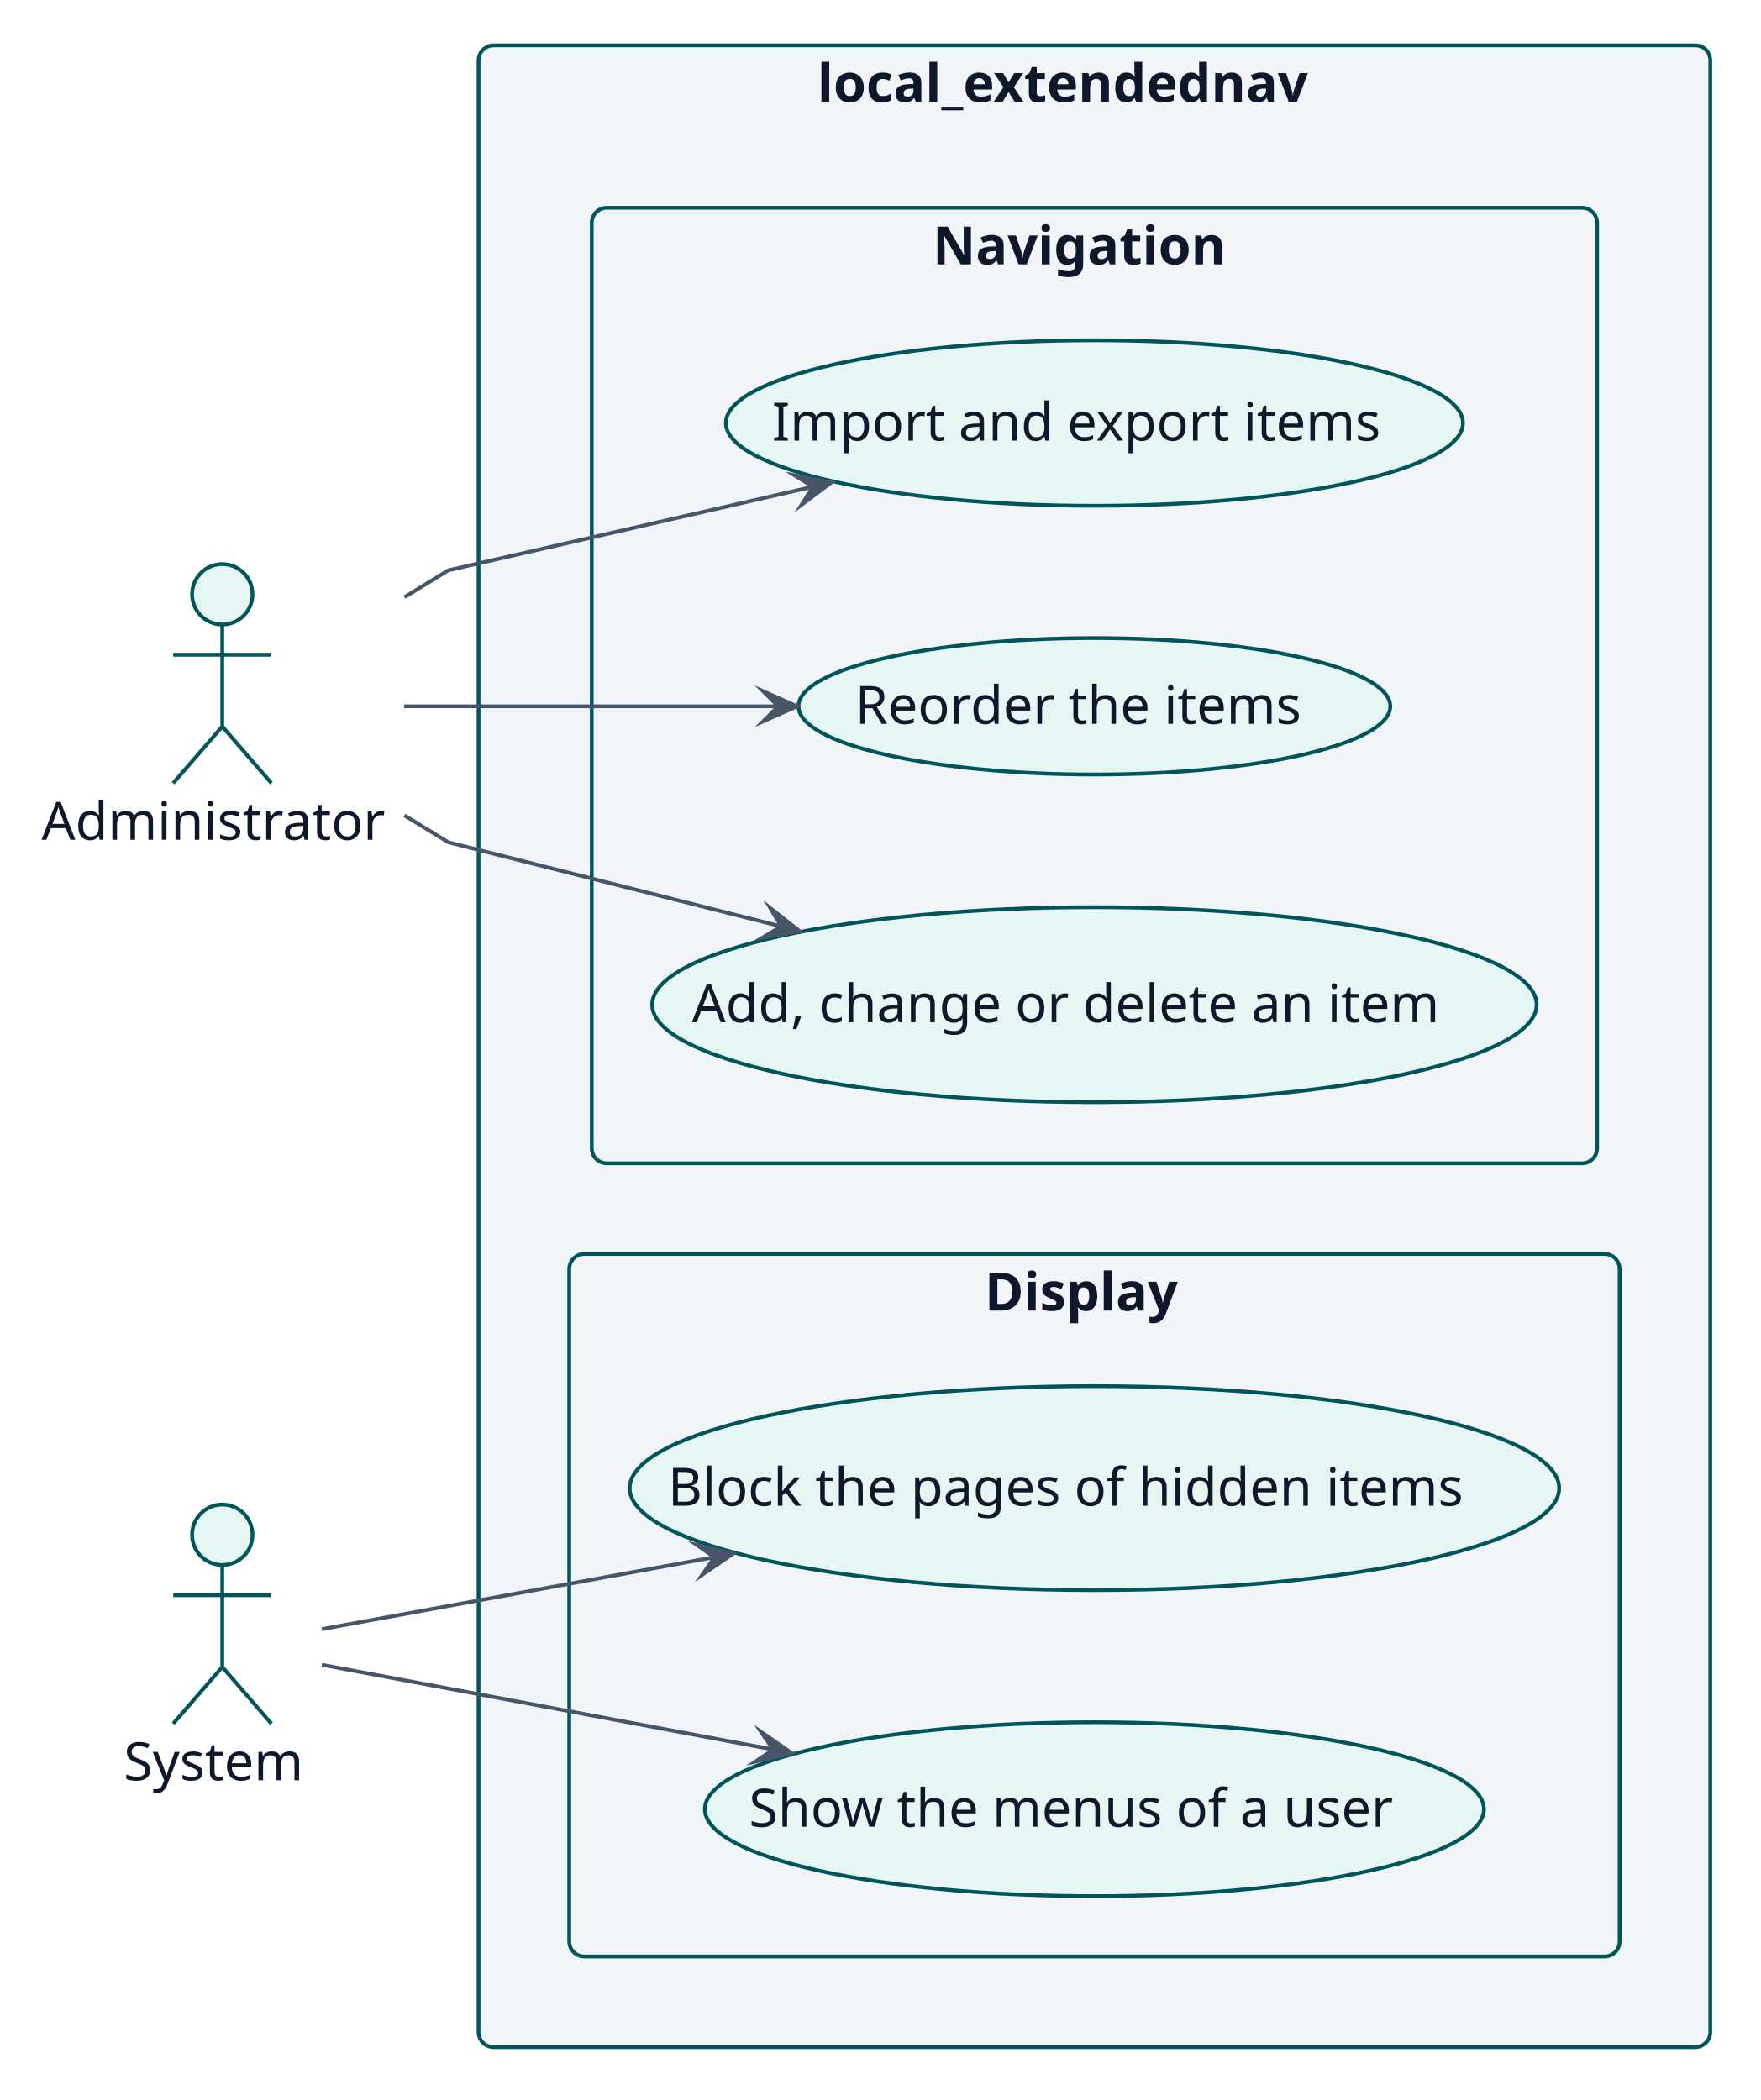
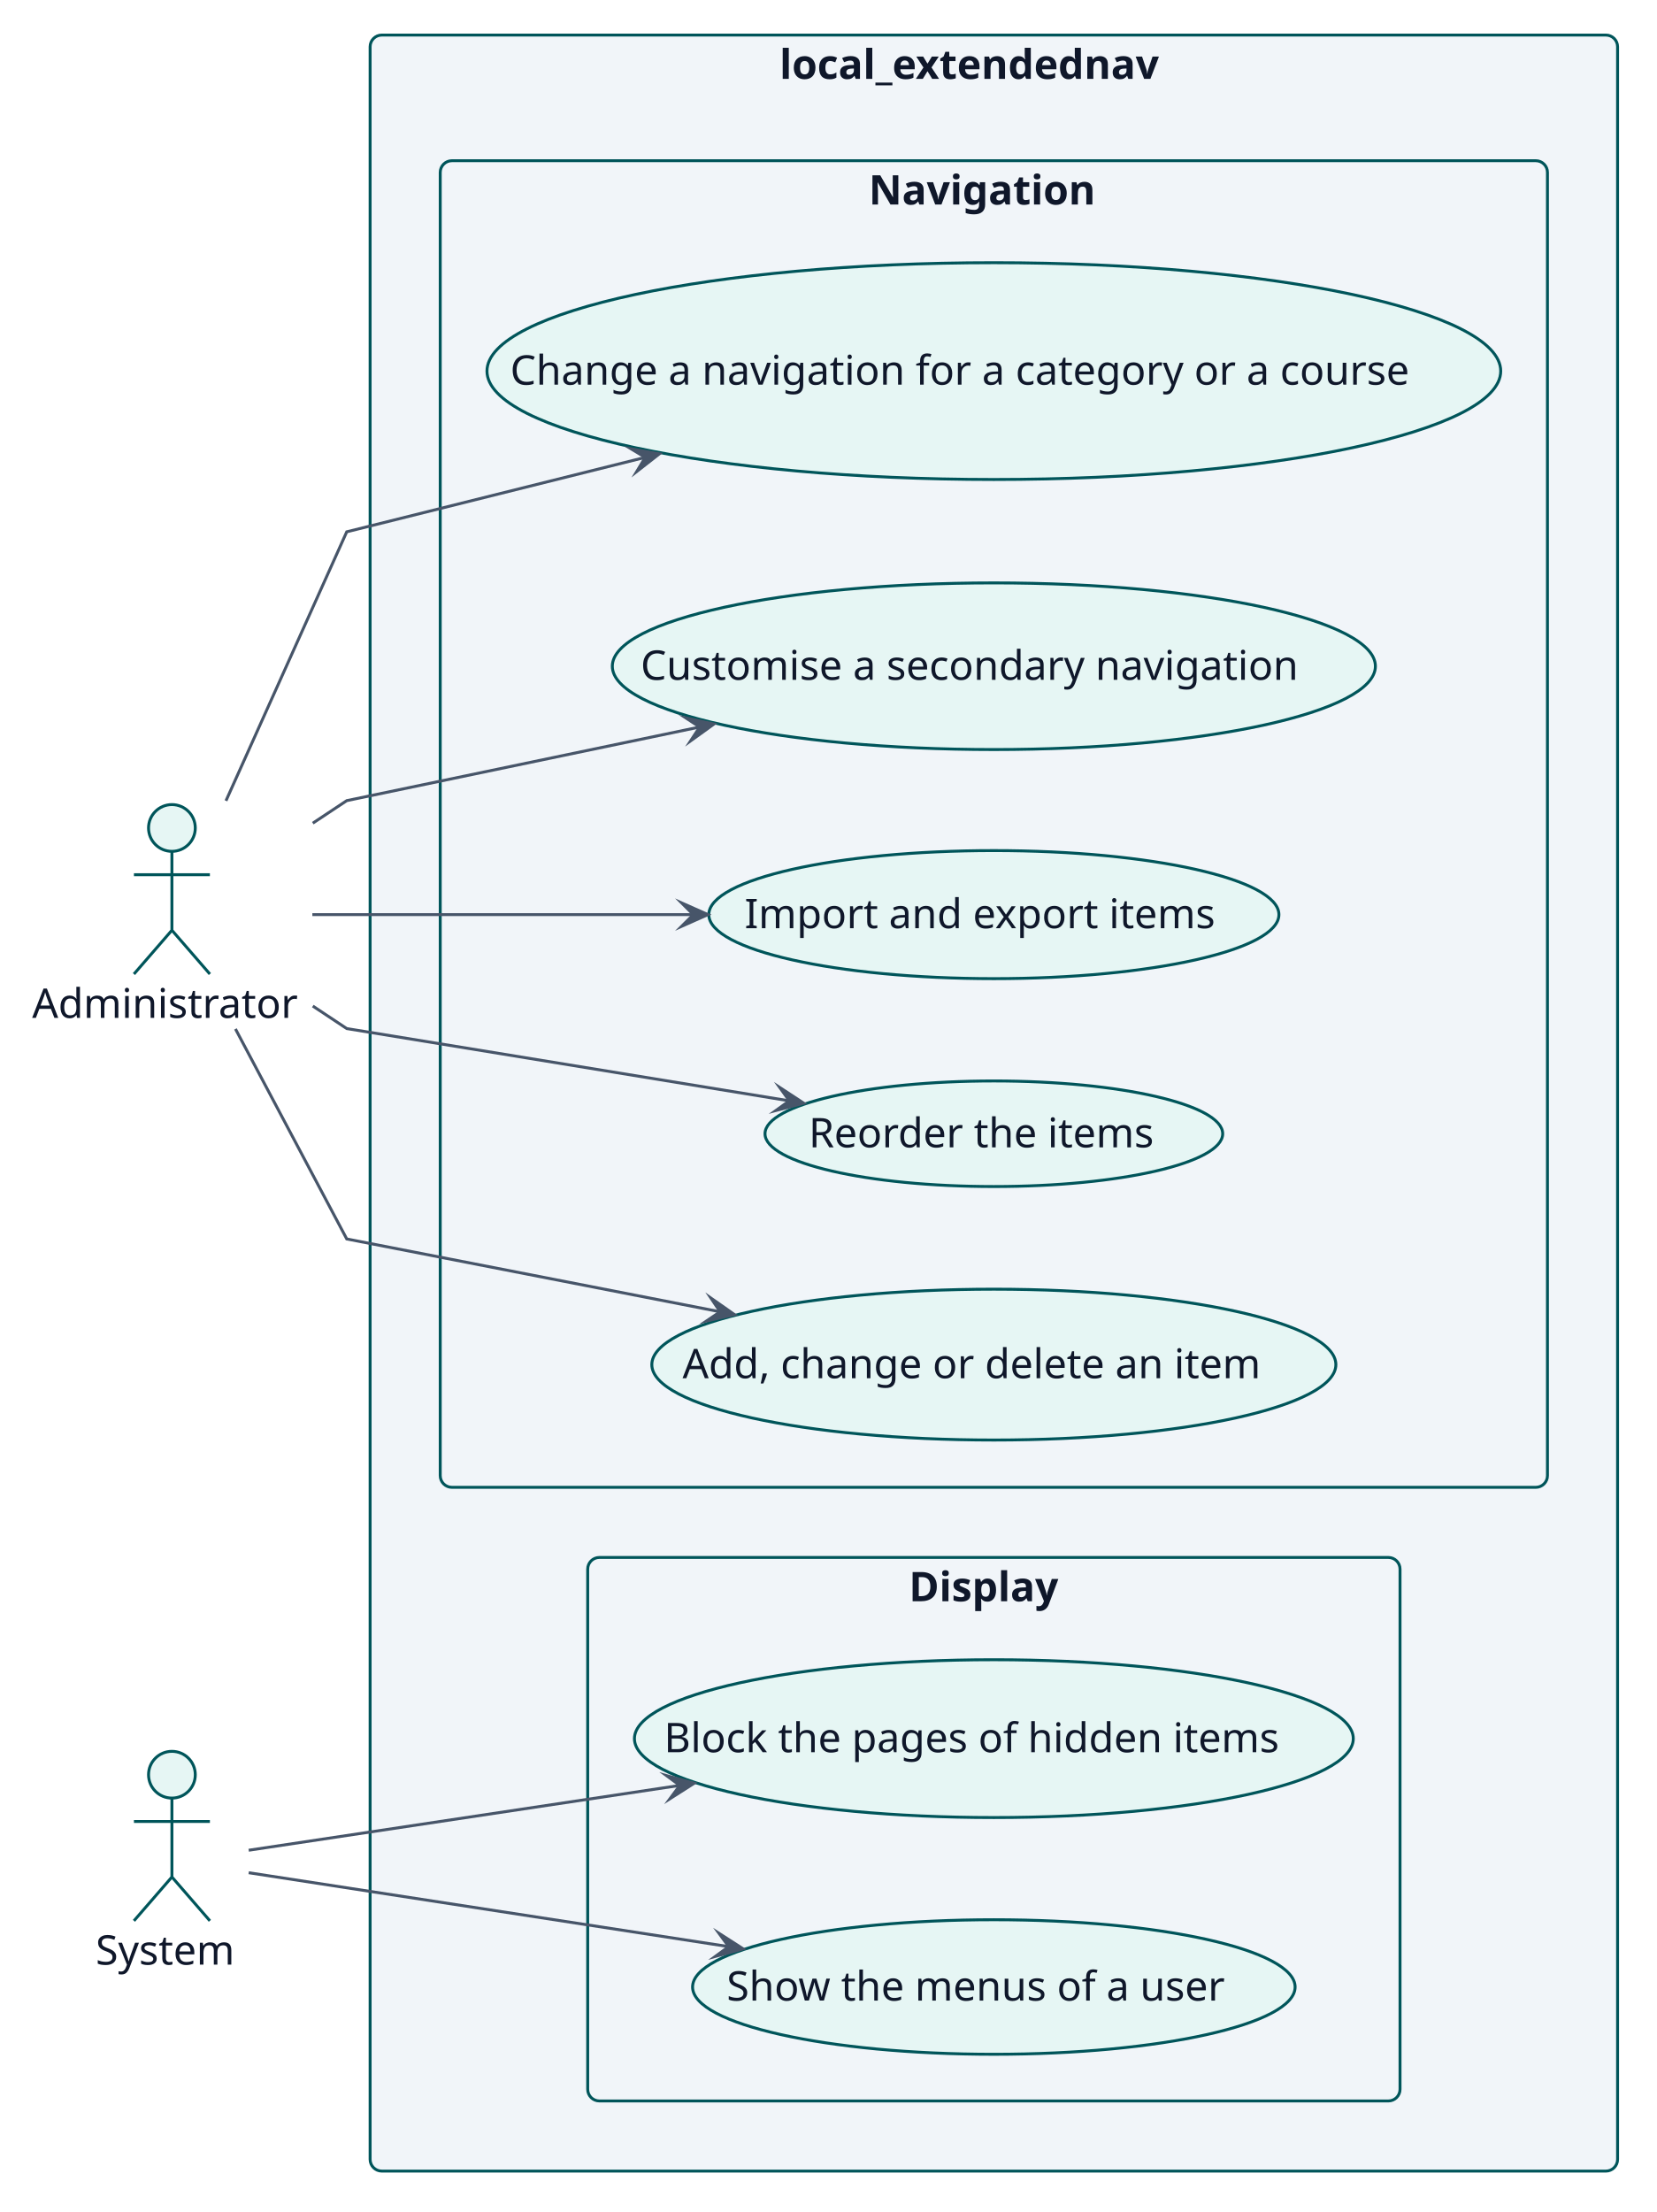
- <svg xmlns="http://www.w3.org/2000/svg" version="1.1" data-diagram-type="DESCRIPTION" style="width:466px;height:556px;background:#FFFFFF;" width="466px" height="556px" viewBox="0 0 466 556" zoomAndPan="magnify" preserveAspectRatio="none" contentStyleType="text/css">
+ <svg xmlns="http://www.w3.org/2000/svg" version="1.1" data-diagram-type="DESCRIPTION" style="width:567px;height:757px;background:#FFFFFF;" width="567px" height="757px" viewBox="0 0 567 757" zoomAndPan="magnify" preserveAspectRatio="none" contentStyleType="text/css">
  <defs />
  <g font-family="sans-serif" lengthAdjust="spacing">
    <g class="cluster" data-qualified-name="local_extendednav" id="ent0003" data-source-line="112">
-       <rect x="126.68" y="12" width="326.05" height="530" fill="#F1F5F9" style="stroke:#00555A;stroke-width:1;" rx="4" ry="4" />
-       <text x="216.345" y="26.995" fill="#0F172A" font-size="14" textLength="146.72" font-weight="700" font-family="IBM Plex Sans">local_extendednav</text>
+       <rect x="126.68" y="12" width="426.97" height="731" fill="#F1F5F9" style="stroke:#00555A;stroke-width:1;" rx="4" ry="4" />
+       <text x="266.805" y="26.995" fill="#0F172A" font-size="14" textLength="146.72" font-weight="700" font-family="IBM Plex Sans">local_extendednav</text>
    </g>
    <g class="cluster" data-qualified-name="local_extendednav.Navigation" id="ent0004" data-source-line="113">
-       <rect x="156.64" y="55" width="266.13" height="253" fill="#F1F5F9" style="stroke:#00555A;stroke-width:1;" rx="4" ry="4" />
-       <text x="246.888" y="69.995" fill="#0F172A" font-size="14" textLength="85.634" font-weight="700" font-family="IBM Plex Sans">Navigation</text>
+       <rect x="150.68" y="55" width="378.97" height="454" fill="#F1F5F9" style="stroke:#00555A;stroke-width:1;" rx="4" ry="4" />
+       <text x="297.348" y="69.995" fill="#0F172A" font-size="14" textLength="85.634" font-weight="700" font-family="IBM Plex Sans">Navigation</text>
    </g>
-     <g class="cluster" data-qualified-name="local_extendednav.Display" id="ent0008" data-source-line="118">
-       <rect x="150.68" y="332" width="278.05" height="186" fill="#F1F5F9" style="stroke:#00555A;stroke-width:1;" rx="4" ry="4" />
-       <text x="260.632" y="346.995" fill="#0F172A" font-size="14" textLength="58.146" font-weight="700" font-family="IBM Plex Sans">Display</text>
+     <g class="cluster" data-qualified-name="local_extendednav.Display" id="ent0010" data-source-line="120">
+       <rect x="201.15" y="533" width="278.04" height="186" fill="#F1F5F9" style="stroke:#00555A;stroke-width:1;" rx="4" ry="4" />
+       <text x="311.097" y="547.995" fill="#0F172A" font-size="14" textLength="58.146" font-weight="700" font-family="IBM Plex Sans">Display</text>
    </g>
    <g class="entity" data-qualified-name="local_extendednav.Navigation.UC_manageNodes" id="ent0005" data-source-line="114">
-       <ellipse cx="289.696" cy="266.003" rx="117.066" ry="25.813" fill="#E6F6F4" style="stroke:#00555A;stroke-width:1;" />
-       <text x="183.154" y="270.652" fill="#0F172A" font-size="14" textLength="213.083" font-family="IBM Plex Sans">Add, change or delete an item</text>
+       <ellipse cx="340.166" cy="467.003" rx="117.066" ry="25.813" fill="#E6F6F4" style="stroke:#00555A;stroke-width:1;" />
+       <text x="233.624" y="471.652" fill="#0F172A" font-size="14" textLength="213.083" font-family="IBM Plex Sans">Add, change or delete an item</text>
    </g>
    <g class="entity" data-qualified-name="local_extendednav.Navigation.UC_reorderNodes" id="ent0006" data-source-line="115">
-       <ellipse cx="289.698" cy="186.996" rx="78.328" ry="18.066" fill="#E6F6F4" style="stroke:#00555A;stroke-width:1;" />
-       <text x="226.339" y="191.644" fill="#0F172A" font-size="14" textLength="126.718" font-family="IBM Plex Sans">Reorder the items</text>
+       <ellipse cx="340.168" cy="387.996" rx="78.328" ry="18.066" fill="#E6F6F4" style="stroke:#00555A;stroke-width:1;" />
+       <text x="276.809" y="392.644" fill="#0F172A" font-size="14" textLength="126.718" font-family="IBM Plex Sans">Reorder the items</text>
    </g>
    <g class="entity" data-qualified-name="local_extendednav.Navigation.UC_importNodes" id="ent0007" data-source-line="116">
-       <ellipse cx="289.703" cy="112.003" rx="97.563" ry="21.913" fill="#E6F6F4" style="stroke:#00555A;stroke-width:1;" />
-       <text x="204.367" y="116.651" fill="#0F172A" font-size="14" textLength="170.673" font-family="IBM Plex Sans">Import and export items</text>
+       <ellipse cx="340.173" cy="313.003" rx="97.563" ry="21.913" fill="#E6F6F4" style="stroke:#00555A;stroke-width:1;" />
+       <text x="254.837" y="317.651" fill="#0F172A" font-size="14" textLength="170.673" font-family="IBM Plex Sans">Import and export items</text>
    </g>
-     <g class="entity" data-qualified-name="local_extendednav.Display.UC_showMenus" id="ent0009" data-source-line="119">
-       <ellipse cx="289.696" cy="479.003" rx="103.116" ry="23.023" fill="#E6F6F4" style="stroke:#00555A;stroke-width:1;" />
-       <text x="198.245" y="483.652" fill="#0F172A" font-size="14" textLength="182.902" font-family="IBM Plex Sans">Show the menus of a user</text>
+     <g class="entity" data-qualified-name="local_extendednav.Navigation.UC_customiseSecondaryNavigation" id="ent0008" data-source-line="117">
+       <ellipse cx="340.17" cy="227.998" rx="130.59" ry="28.518" fill="#E6F6F4" style="stroke:#00555A;stroke-width:1;" />
+       <text x="219.26" y="232.647" fill="#0F172A" font-size="14" textLength="241.821" font-family="IBM Plex Sans">Customise a secondary navigation</text>
    </g>
-     <g class="entity" data-qualified-name="local_extendednav.Display.UC_blockUrl" id="ent0010" data-source-line="120">
-       <ellipse cx="289.702" cy="394.004" rx="123.022" ry="27.004" fill="#E6F6F4" style="stroke:#00555A;stroke-width:1;" />
-       <text x="176.807" y="398.653" fill="#0F172A" font-size="14" textLength="225.791" font-family="IBM Plex Sans">Block the pages of hidden items</text>
+     <g class="entity" data-qualified-name="local_extendednav.Navigation.UC_setScopeException" id="ent0009" data-source-line="118">
+       <ellipse cx="340.166" cy="126.997" rx="173.486" ry="37.097" fill="#E6F6F4" style="stroke:#00555A;stroke-width:1;" />
+       <text x="174.62" y="131.646" fill="#0F172A" font-size="14" textLength="331.092" font-family="IBM Plex Sans">Change a navigation for a category or a course</text>
+     </g>
+     <g class="entity" data-qualified-name="local_extendednav.Display.UC_showMenus" id="ent0011" data-source-line="121">
+       <ellipse cx="340.166" cy="680.003" rx="103.116" ry="23.023" fill="#E6F6F4" style="stroke:#00555A;stroke-width:1;" />
+       <text x="248.715" y="684.652" fill="#0F172A" font-size="14" textLength="182.902" font-family="IBM Plex Sans">Show the menus of a user</text>
+     </g>
+     <g class="entity" data-qualified-name="local_extendednav.Display.UC_blockUrl" id="ent0012" data-source-line="122">
+       <ellipse cx="340.172" cy="595.004" rx="123.022" ry="27.004" fill="#E6F6F4" style="stroke:#00555A;stroke-width:1;" />
+       <text x="227.277" y="599.653" fill="#0F172A" font-size="14" textLength="225.791" font-family="IBM Plex Sans">Block the pages of hidden items</text>
    </g>
    <g class="entity" data-qualified-name="A_Administrator" id="ent0001" data-source-line="109">
-       <ellipse cx="58.841" cy="157.35" rx="8" ry="8" fill="#E6F6F4" style="stroke:#00555A;stroke-width:1;" />
-       <path d="M58.841,165.35 L58.841,192.35 M45.841,173.35 L71.841,173.35 M58.841,192.35 L45.841,207.35 M58.841,192.35 L71.841,207.35" style="stroke:#00555A;stroke-width:1;" fill="none" />
-       <text x="11" y="222.345" fill="#0F172A" font-size="14" textLength="95.683" font-family="IBM Plex Sans">Administrator</text>
+       <ellipse cx="58.841" cy="283.35" rx="8" ry="8" fill="#E6F6F4" style="stroke:#00555A;stroke-width:1;" />
+       <path d="M58.841,291.35 L58.841,318.35 M45.841,299.35 L71.841,299.35 M58.841,318.35 L45.841,333.35 M58.841,318.35 L71.841,333.35" style="stroke:#00555A;stroke-width:1;" fill="none" />
+       <text x="11" y="348.345" fill="#0F172A" font-size="14" textLength="95.683" font-family="IBM Plex Sans">Administrator</text>
    </g>
    <g class="entity" data-qualified-name="A_System" id="ent0002" data-source-line="110">
-       <ellipse cx="58.843" cy="406.35" rx="8" ry="8" fill="#E6F6F4" style="stroke:#00555A;stroke-width:1;" />
-       <path d="M58.843,414.35 L58.843,441.35 M45.843,422.35 L71.843,422.35 M58.843,441.35 L45.843,456.35 M58.843,441.35 L71.843,456.35" style="stroke:#00555A;stroke-width:1;" fill="none" />
-       <text x="32.74" y="471.345" fill="#0F172A" font-size="14" textLength="52.206" font-family="IBM Plex Sans">System</text>
+       <ellipse cx="58.843" cy="607.35" rx="8" ry="8" fill="#E6F6F4" style="stroke:#00555A;stroke-width:1;" />
+       <path d="M58.843,615.35 L58.843,642.35 M45.843,623.35 L71.843,623.35 M58.843,642.35 L45.843,657.35 M58.843,642.35 L71.843,657.35" style="stroke:#00555A;stroke-width:1;" fill="none" />
+       <text x="32.74" y="672.345" fill="#0F172A" font-size="14" textLength="52.206" font-family="IBM Plex Sans">System</text>
    </g>
-     <g class="link" data-entity-1="ent0001" data-entity-2="ent0005" id="lnk11" data-source-line="124" data-link-type="dependency">
-       <path d="M107.06,215.89 C113.9,220.07 118.68,223 118.68,223 C118.68,223 161.822,233.915 206.802,245.285" style="stroke:#475569;stroke-width:1;" fill="none" id="A_Administrator-to-UC_manageNodes" />
-       <polygon points="211.65,246.51,203.905,240.426,206.802,245.285,201.944,248.182,211.65,246.51" fill="#475569" style="stroke:#475569;stroke-width:1;stroke-linejoin:miter;stroke-miterlimit:10;" />
+     <g class="link" data-entity-1="ent0001" data-entity-2="ent0005" id="lnk13" data-source-line="126" data-link-type="dependency">
+       <path d="M80.59,352.13 C97.53,384.09 118.68,424 118.68,424 C118.68,424 185.002,436.933 246.482,448.923" style="stroke:#475569;stroke-width:1;" fill="none" id="A_Administrator-to-UC_manageNodes" />
+       <polygon points="251.39,449.88,243.322,444.231,246.482,448.923,241.791,452.083,251.39,449.88" fill="#475569" style="stroke:#475569;stroke-width:1;stroke-linejoin:miter;stroke-miterlimit:10;" />
    </g>
-     <g class="link" data-entity-1="ent0001" data-entity-2="ent0006" id="lnk12" data-source-line="125" data-link-type="dependency">
-       <path d="M106.98,187 C136.95,187 171.46,187 205.99,187" style="stroke:#475569;stroke-width:1;" fill="none" id="A_Administrator-to-UC_reorderNodes" />
-       <polygon points="210.99,187,201.99,183,205.99,187,201.99,191,210.99,187" fill="#475569" style="stroke:#475569;stroke-width:1;stroke-linejoin:miter;stroke-miterlimit:10;" />
+     <g class="link" data-entity-1="ent0001" data-entity-2="ent0006" id="lnk14" data-source-line="127" data-link-type="dependency">
+       <path d="M107.06,344.29 C113.9,348.83 118.68,352 118.68,352 C118.68,352 205.065,366.104 270.165,376.734" style="stroke:#475569;stroke-width:1;" fill="none" id="A_Administrator-to-UC_reorderNodes" />
+       <polygon points="275.1,377.54,266.862,372.142,270.165,376.734,265.573,380.037,275.1,377.54" fill="#475569" style="stroke:#475569;stroke-width:1;stroke-linejoin:miter;stroke-miterlimit:10;" />
    </g>
-     <g class="link" data-entity-1="ent0001" data-entity-2="ent0007" id="lnk13" data-source-line="126" data-link-type="dependency">
-       <path d="M107.06,158.11 C113.9,153.93 118.68,151 118.68,151 C118.68,151 167.976,139.687 215.166,128.867" style="stroke:#475569;stroke-width:1;" fill="none" id="A_Administrator-to-UC_importNodes" />
-       <polygon points="220.04,127.75,210.374,125.863,215.166,128.867,212.162,133.66,220.04,127.75" fill="#475569" style="stroke:#475569;stroke-width:1;stroke-linejoin:miter;stroke-miterlimit:10;" />
+     <g class="link" data-entity-1="ent0001" data-entity-2="ent0007" id="lnk15" data-source-line="128" data-link-type="dependency">
+       <path d="M106.91,313 C143.84,313 191.48,313 237.31,313" style="stroke:#475569;stroke-width:1;" fill="none" id="A_Administrator-to-UC_importNodes" />
+       <polygon points="242.31,313,233.31,309,237.31,313,233.31,317,242.31,313" fill="#475569" style="stroke:#475569;stroke-width:1;stroke-linejoin:miter;stroke-miterlimit:10;" />
    </g>
-     <g class="link" data-entity-1="ent0002" data-entity-2="ent0009" id="lnk14" data-source-line="127" data-link-type="dependency">
-       <path d="M85.21,440.77 C115.06,446.37 161.156,455.037 204.646,463.207" style="stroke:#475569;stroke-width:1;" fill="none" id="A_System-to-UC_showMenus" />
-       <polygon points="209.56,464.13,201.453,458.537,204.646,463.207,199.976,466.4,209.56,464.13" fill="#475569" style="stroke:#475569;stroke-width:1;stroke-linejoin:miter;stroke-miterlimit:10;" />
+     <g class="link" data-entity-1="ent0002" data-entity-2="ent0011" id="lnk16" data-source-line="129" data-link-type="dependency">
+       <path d="M85.12,640.89 C122.99,646.72 191.268,657.229 249.418,666.179" style="stroke:#475569;stroke-width:1;" fill="none" id="A_System-to-UC_showMenus" />
+       <polygon points="254.36,666.94,246.073,661.617,249.418,666.179,244.856,669.524,254.36,666.94" fill="#475569" style="stroke:#475569;stroke-width:1;stroke-linejoin:miter;stroke-miterlimit:10;" />
    </g>
-     <g class="link" data-entity-1="ent0002" data-entity-2="ent0010" id="lnk15" data-source-line="128" data-link-type="dependency">
-       <path d="M85.21,431.34 C111.57,426.51 149.512,419.543 189.122,412.273" style="stroke:#475569;stroke-width:1;" fill="none" id="A_System-to-UC_blockUrl" />
-       <polygon points="194.04,411.37,184.466,409.06,189.122,412.273,185.91,416.929,194.04,411.37" fill="#475569" style="stroke:#475569;stroke-width:1;stroke-linejoin:miter;stroke-miterlimit:10;" />
+     <g class="link" data-entity-1="ent0002" data-entity-2="ent0012" id="lnk17" data-source-line="130" data-link-type="dependency">
+       <path d="M85.12,633.2 C119.43,628.04 177.826,619.264 232.666,611.014" style="stroke:#475569;stroke-width:1;" fill="none" id="A_System-to-UC_blockUrl" />
+       <polygon points="237.61,610.27,228.115,607.653,232.666,611.014,229.305,615.564,237.61,610.27" fill="#475569" style="stroke:#475569;stroke-width:1;stroke-linejoin:miter;stroke-miterlimit:10;" />
+     </g>
+     <g class="link" data-entity-1="ent0001" data-entity-2="ent0008" id="lnk18" data-source-line="131" data-link-type="dependency">
+       <path d="M107.06,281.71 C113.9,277.17 118.68,274 118.68,274 C118.68,274 179.725,261.261 239.485,248.801" style="stroke:#475569;stroke-width:1;" fill="none" id="A_Administrator-to-UC_customiseSecondaryNavigation" />
+       <polygon points="244.38,247.78,234.753,245.701,239.485,248.801,236.386,253.533,244.38,247.78" fill="#475569" style="stroke:#475569;stroke-width:1;stroke-linejoin:miter;stroke-miterlimit:10;" />
+     </g>
+     <g class="link" data-entity-1="ent0001" data-entity-2="ent0009" id="lnk19" data-source-line="132" data-link-type="dependency">
+       <path d="M77.34,274.05 C94.68,235.44 118.68,182 118.68,182 C118.68,182 166.818,169.99 220.848,156.52" style="stroke:#475569;stroke-width:1;" fill="none" id="A_Administrator-to-UC_setScopeException" />
+       <polygon points="225.7,155.31,216,153.606,220.848,156.52,217.935,161.368,225.7,155.31" fill="#475569" style="stroke:#475569;stroke-width:1;stroke-linejoin:miter;stroke-miterlimit:10;" />
    </g>
  </g>
</svg>
